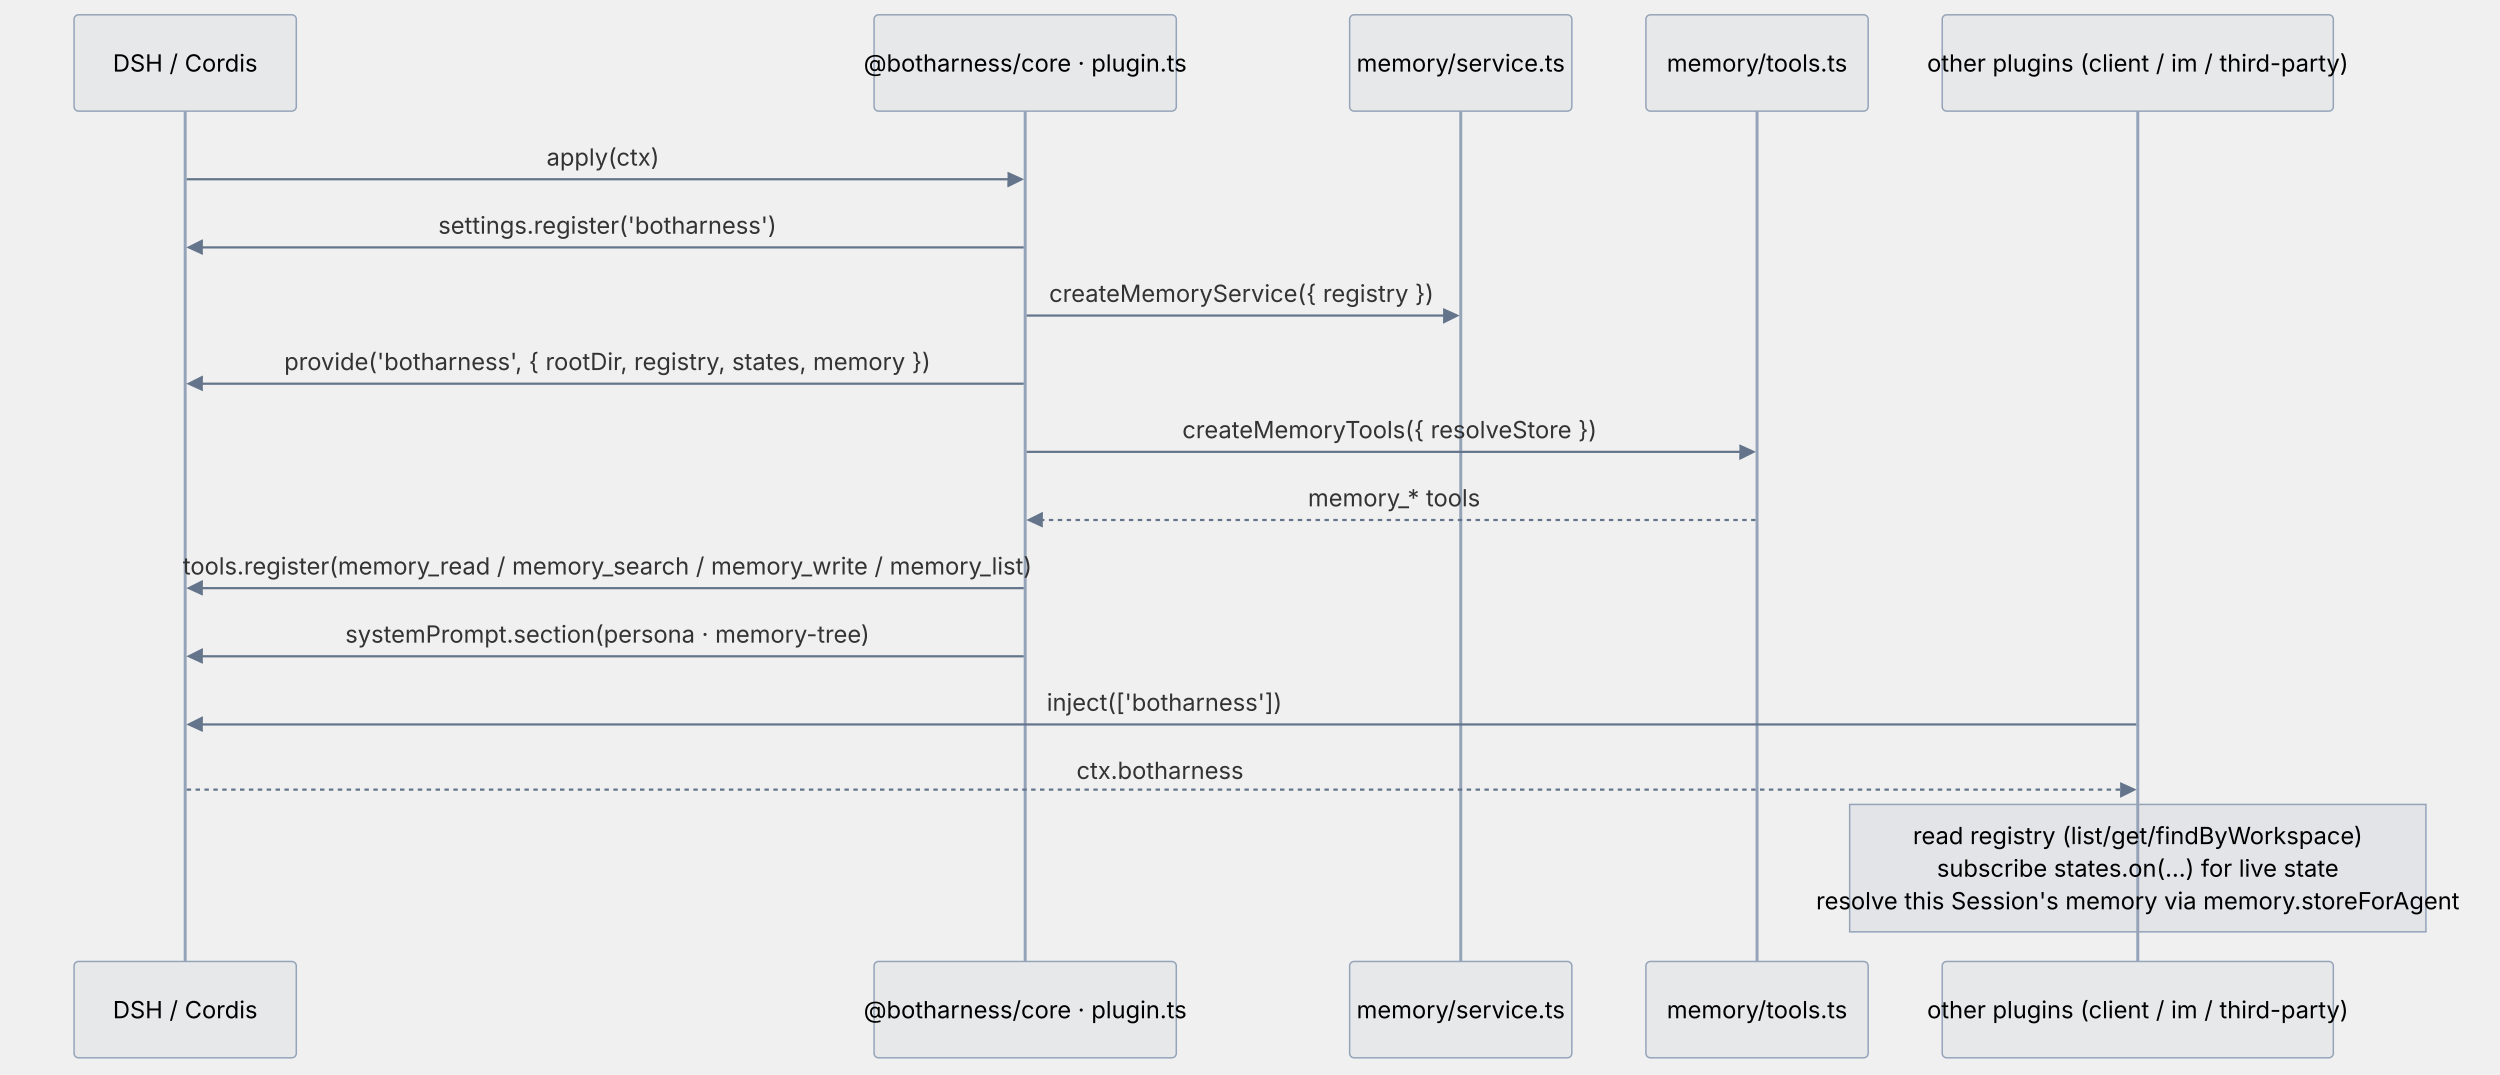
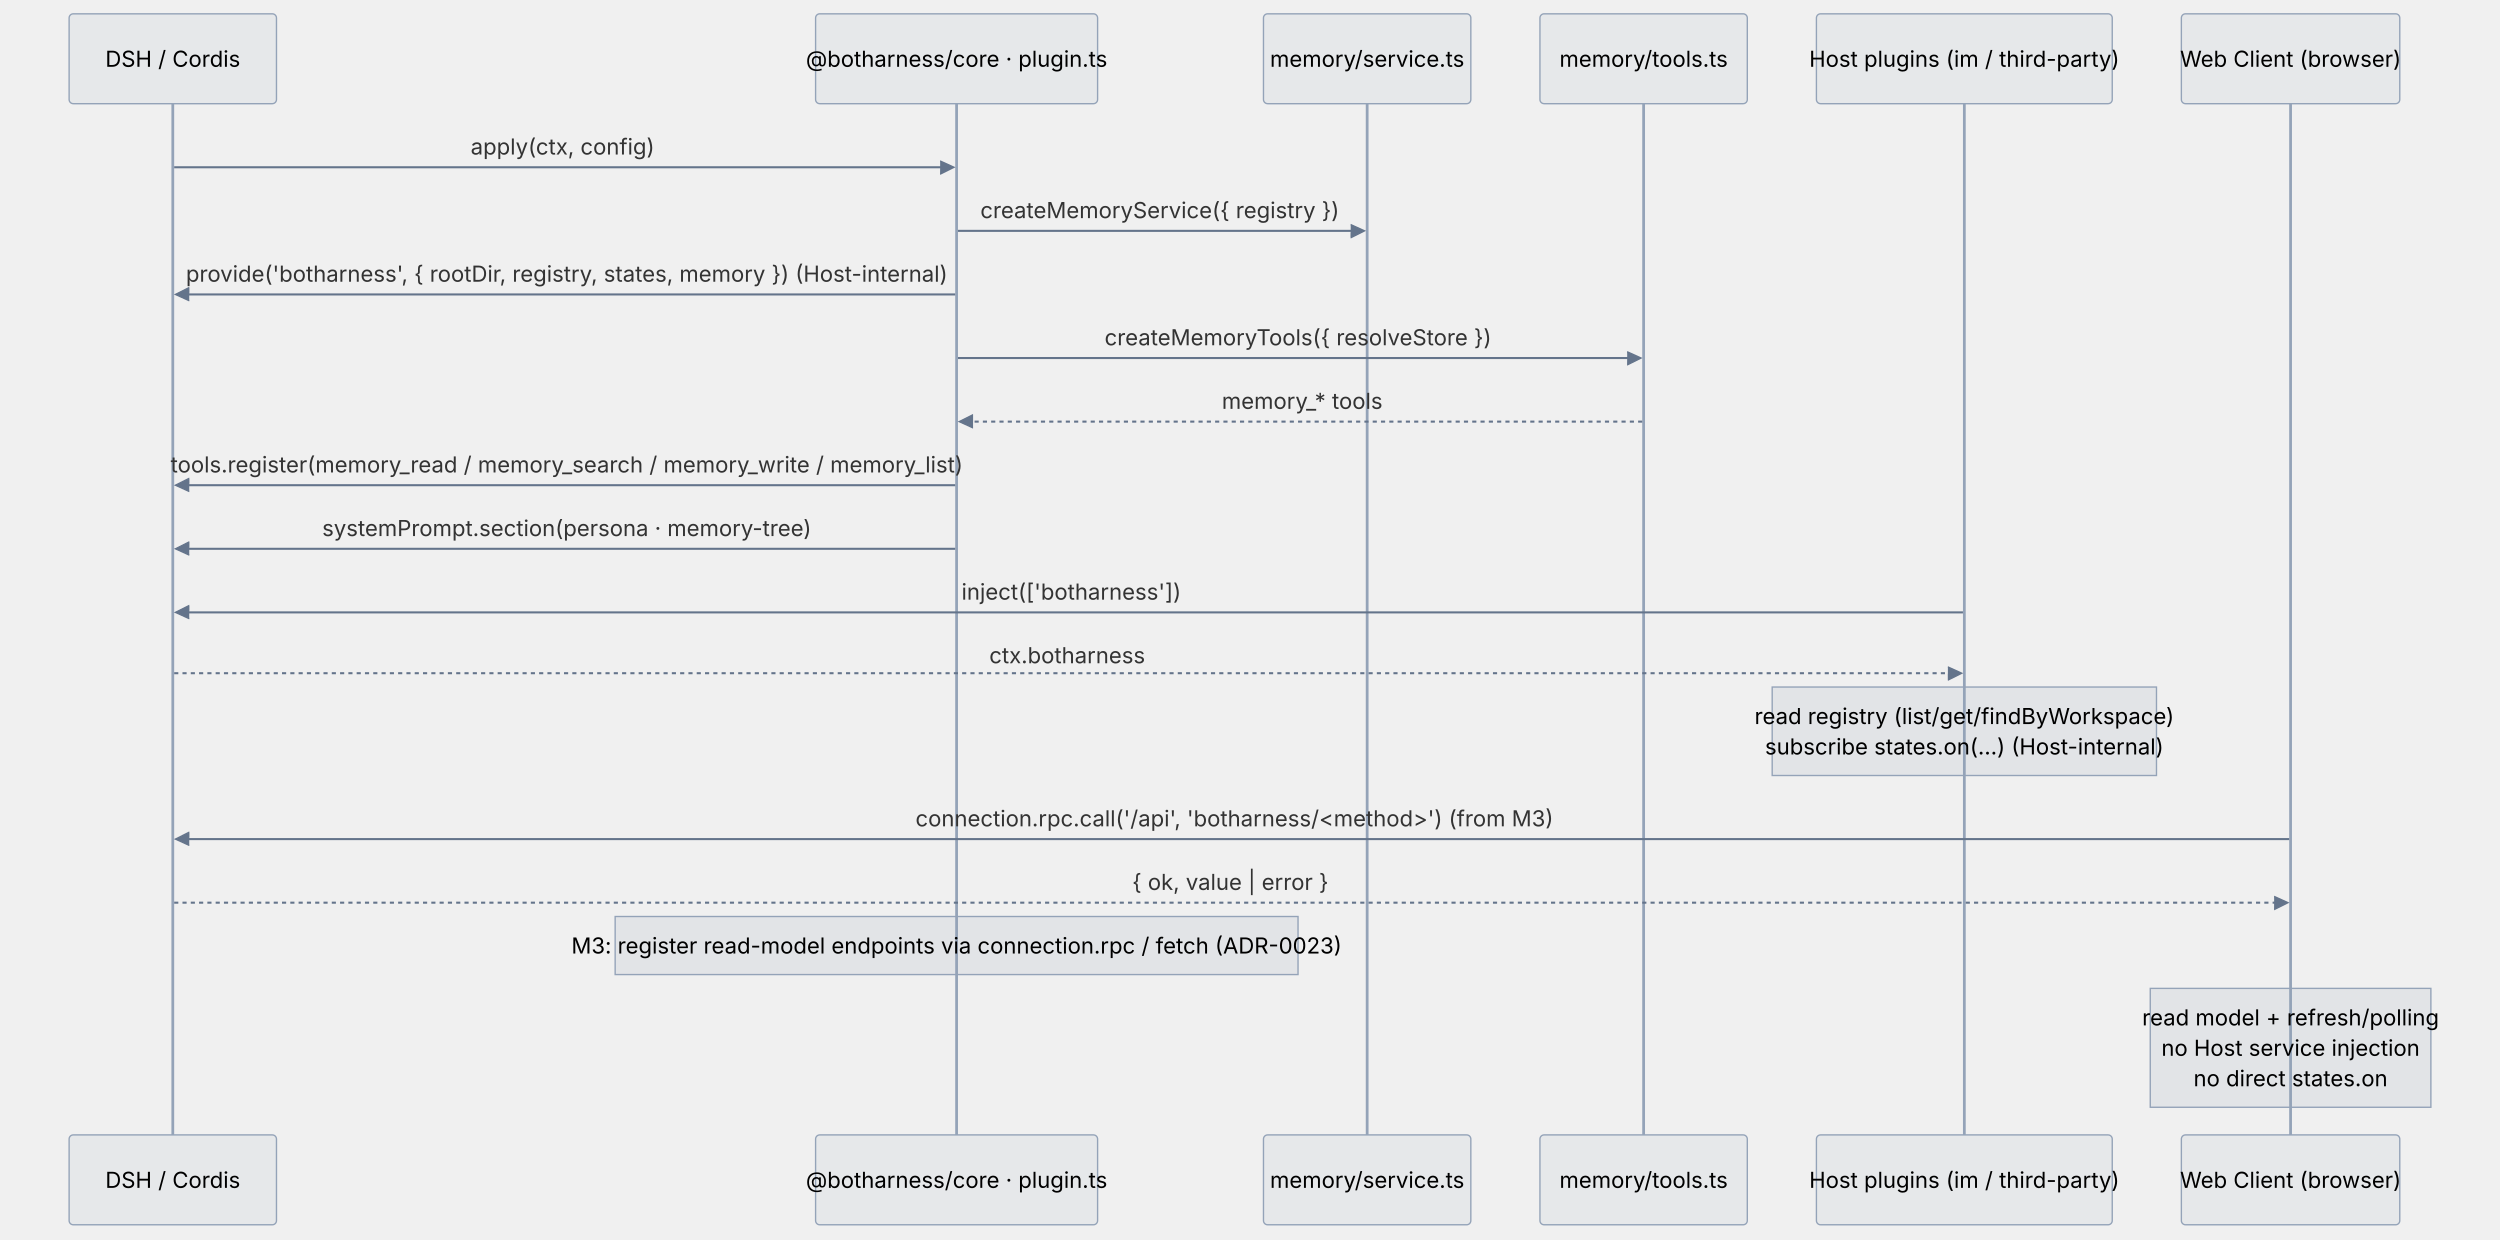
- <svg xmlns="http://www.w3.org/2000/svg" id="my-svg" width="1687.5" height="725" style="max-width: 1687.5px; background-color: transparent;" viewBox="-50 -10 1687.5 725" role="graphics-document document" aria-roledescription="sequence">
+ <svg xmlns="http://www.w3.org/2000/svg" id="my-svg" width="1808.5" height="897" style="max-width: 1808.5px; background-color: transparent;" viewBox="-50 -10 1808.5 897" role="graphics-document document" aria-roledescription="sequence">
  <g>
-     <rect x="1261" y="639" fill="#eaeaea" stroke="#666" width="264" height="65" name="O" rx="3" ry="3" class="actor actor-bottom" />
-     <text x="1393" y="671.5" dominant-baseline="central" alignment-baseline="central" class="actor actor-box" style="text-anchor: middle; font-size: 16px; font-weight: 400;">
-       <tspan x="1393" dy="0">other plugins (client / im / third-party)</tspan>
+     <rect x="1528" y="811" fill="#eaeaea" stroke="#666" width="158" height="65" name="C" rx="3" ry="3" class="actor actor-bottom" />
+     <text x="1607" y="843.5" dominant-baseline="central" alignment-baseline="central" class="actor actor-box" style="text-anchor: middle; font-size: 16px; font-weight: 400;">
+       <tspan x="1607" dy="0">Web Client (browser)</tspan>
    </text>
  </g>
  <g>
-     <rect x="1061" y="639" fill="#eaeaea" stroke="#666" width="150" height="65" name="T" rx="3" ry="3" class="actor actor-bottom" />
-     <text x="1136" y="671.5" dominant-baseline="central" alignment-baseline="central" class="actor actor-box" style="text-anchor: middle; font-size: 16px; font-weight: 400;">
-       <tspan x="1136" dy="0">memory/tools.ts</tspan>
+     <rect x="1264" y="811" fill="#eaeaea" stroke="#666" width="214" height="65" name="O" rx="3" ry="3" class="actor actor-bottom" />
+     <text x="1371" y="843.5" dominant-baseline="central" alignment-baseline="central" class="actor actor-box" style="text-anchor: middle; font-size: 16px; font-weight: 400;">
+       <tspan x="1371" dy="0">Host plugins (im / third-party)</tspan>
    </text>
  </g>
  <g>
-     <rect x="861" y="639" fill="#eaeaea" stroke="#666" width="150" height="65" name="M" rx="3" ry="3" class="actor actor-bottom" />
-     <text x="936" y="671.5" dominant-baseline="central" alignment-baseline="central" class="actor actor-box" style="text-anchor: middle; font-size: 16px; font-weight: 400;">
-       <tspan x="936" dy="0">memory/service.ts</tspan>
+     <rect x="1064" y="811" fill="#eaeaea" stroke="#666" width="150" height="65" name="T" rx="3" ry="3" class="actor actor-bottom" />
+     <text x="1139" y="843.5" dominant-baseline="central" alignment-baseline="central" class="actor actor-box" style="text-anchor: middle; font-size: 16px; font-weight: 400;">
+       <tspan x="1139" dy="0">memory/tools.ts</tspan>
    </text>
  </g>
  <g>
-     <rect x="540" y="639" fill="#eaeaea" stroke="#666" width="204" height="65" name="P" rx="3" ry="3" class="actor actor-bottom" />
-     <text x="642" y="671.5" dominant-baseline="central" alignment-baseline="central" class="actor actor-box" style="text-anchor: middle; font-size: 16px; font-weight: 400;">
+     <rect x="864" y="811" fill="#eaeaea" stroke="#666" width="150" height="65" name="M" rx="3" ry="3" class="actor actor-bottom" />
+     <text x="939" y="843.5" dominant-baseline="central" alignment-baseline="central" class="actor actor-box" style="text-anchor: middle; font-size: 16px; font-weight: 400;">
+       <tspan x="939" dy="0">memory/service.ts</tspan>
+     </text>
+   </g>
+   <g>
+     <rect x="540" y="811" fill="#eaeaea" stroke="#666" width="204" height="65" name="P" rx="3" ry="3" class="actor actor-bottom" />
+     <text x="642" y="843.5" dominant-baseline="central" alignment-baseline="central" class="actor actor-box" style="text-anchor: middle; font-size: 16px; font-weight: 400;">
      <tspan x="642" dy="0">@botharness/core · plugin.ts</tspan>
    </text>
  </g>
  <g>
-     <rect x="0" y="639" fill="#eaeaea" stroke="#666" width="150" height="65" name="D" rx="3" ry="3" class="actor actor-bottom" />
-     <text x="75" y="671.5" dominant-baseline="central" alignment-baseline="central" class="actor actor-box" style="text-anchor: middle; font-size: 16px; font-weight: 400;">
+     <rect x="0" y="811" fill="#eaeaea" stroke="#666" width="150" height="65" name="D" rx="3" ry="3" class="actor actor-bottom" />
+     <text x="75" y="843.5" dominant-baseline="central" alignment-baseline="central" class="actor actor-box" style="text-anchor: middle; font-size: 16px; font-weight: 400;">
      <tspan x="75" dy="0">DSH / Cordis</tspan>
    </text>
  </g>
  <g>
-     <line id="actor4" x1="1393" y1="65" x2="1393" y2="639" class="actor-line 200" stroke-width="0.5px" stroke="#999" name="O" data-et="life-line" data-id="O" />
-     <g id="root-4" data-et="participant" data-type="participant" data-id="O">
-       <rect x="1261" y="0" fill="#eaeaea" stroke="#666" width="264" height="65" name="O" rx="3" ry="3" class="actor actor-top" />
-       <text x="1393" y="32.5" dominant-baseline="central" alignment-baseline="central" class="actor actor-box" style="text-anchor: middle; font-size: 16px; font-weight: 400;">
-         <tspan x="1393" dy="0">other plugins (client / im / third-party)</tspan>
+     <line id="actor5" x1="1607" y1="65" x2="1607" y2="811" class="actor-line 200" stroke-width="0.5px" stroke="#999" name="C" data-et="life-line" data-id="C" />
+     <g id="root-5" data-et="participant" data-type="participant" data-id="C">
+       <rect x="1528" y="0" fill="#eaeaea" stroke="#666" width="158" height="65" name="C" rx="3" ry="3" class="actor actor-top" />
+       <text x="1607" y="32.5" dominant-baseline="central" alignment-baseline="central" class="actor actor-box" style="text-anchor: middle; font-size: 16px; font-weight: 400;">
+         <tspan x="1607" dy="0">Web Client (browser)</tspan>
      </text>
    </g>
  </g>
  <g>
-     <line id="actor3" x1="1136" y1="65" x2="1136" y2="639" class="actor-line 200" stroke-width="0.5px" stroke="#999" name="T" data-et="life-line" data-id="T" />
-     <g id="root-3" data-et="participant" data-type="participant" data-id="T">
-       <rect x="1061" y="0" fill="#eaeaea" stroke="#666" width="150" height="65" name="T" rx="3" ry="3" class="actor actor-top" />
-       <text x="1136" y="32.5" dominant-baseline="central" alignment-baseline="central" class="actor actor-box" style="text-anchor: middle; font-size: 16px; font-weight: 400;">
-         <tspan x="1136" dy="0">memory/tools.ts</tspan>
+     <line id="actor4" x1="1371" y1="65" x2="1371" y2="811" class="actor-line 200" stroke-width="0.5px" stroke="#999" name="O" data-et="life-line" data-id="O" />
+     <g id="root-4" data-et="participant" data-type="participant" data-id="O">
+       <rect x="1264" y="0" fill="#eaeaea" stroke="#666" width="214" height="65" name="O" rx="3" ry="3" class="actor actor-top" />
+       <text x="1371" y="32.5" dominant-baseline="central" alignment-baseline="central" class="actor actor-box" style="text-anchor: middle; font-size: 16px; font-weight: 400;">
+         <tspan x="1371" dy="0">Host plugins (im / third-party)</tspan>
      </text>
    </g>
  </g>
  <g>
-     <line id="actor2" x1="936" y1="65" x2="936" y2="639" class="actor-line 200" stroke-width="0.5px" stroke="#999" name="M" data-et="life-line" data-id="M" />
-     <g id="root-2" data-et="participant" data-type="participant" data-id="M">
-       <rect x="861" y="0" fill="#eaeaea" stroke="#666" width="150" height="65" name="M" rx="3" ry="3" class="actor actor-top" />
-       <text x="936" y="32.5" dominant-baseline="central" alignment-baseline="central" class="actor actor-box" style="text-anchor: middle; font-size: 16px; font-weight: 400;">
-         <tspan x="936" dy="0">memory/service.ts</tspan>
+     <line id="actor3" x1="1139" y1="65" x2="1139" y2="811" class="actor-line 200" stroke-width="0.5px" stroke="#999" name="T" data-et="life-line" data-id="T" />
+     <g id="root-3" data-et="participant" data-type="participant" data-id="T">
+       <rect x="1064" y="0" fill="#eaeaea" stroke="#666" width="150" height="65" name="T" rx="3" ry="3" class="actor actor-top" />
+       <text x="1139" y="32.5" dominant-baseline="central" alignment-baseline="central" class="actor actor-box" style="text-anchor: middle; font-size: 16px; font-weight: 400;">
+         <tspan x="1139" dy="0">memory/tools.ts</tspan>
      </text>
    </g>
  </g>
  <g>
-     <line id="actor1" x1="642" y1="65" x2="642" y2="639" class="actor-line 200" stroke-width="0.5px" stroke="#999" name="P" data-et="life-line" data-id="P" />
+     <line id="actor2" x1="939" y1="65" x2="939" y2="811" class="actor-line 200" stroke-width="0.5px" stroke="#999" name="M" data-et="life-line" data-id="M" />
+     <g id="root-2" data-et="participant" data-type="participant" data-id="M">
+       <rect x="864" y="0" fill="#eaeaea" stroke="#666" width="150" height="65" name="M" rx="3" ry="3" class="actor actor-top" />
+       <text x="939" y="32.5" dominant-baseline="central" alignment-baseline="central" class="actor actor-box" style="text-anchor: middle; font-size: 16px; font-weight: 400;">
+         <tspan x="939" dy="0">memory/service.ts</tspan>
+       </text>
+     </g>
+   </g>
+   <g>
+     <line id="actor1" x1="642" y1="65" x2="642" y2="811" class="actor-line 200" stroke-width="0.5px" stroke="#999" name="P" data-et="life-line" data-id="P" />
    <g id="root-1" data-et="participant" data-type="participant" data-id="P">
      <rect x="540" y="0" fill="#eaeaea" stroke="#666" width="204" height="65" name="P" rx="3" ry="3" class="actor actor-top" />
      <text x="642" y="32.5" dominant-baseline="central" alignment-baseline="central" class="actor actor-box" style="text-anchor: middle; font-size: 16px; font-weight: 400;">
        <tspan x="642" dy="0">@botharness/core · plugin.ts</tspan>
      </text>
    </g>
  </g>
  <g>
-     <line id="actor0" x1="75" y1="65" x2="75" y2="639" class="actor-line 200" stroke-width="0.5px" stroke="#999" name="D" data-et="life-line" data-id="D" />
+     <line id="actor0" x1="75" y1="65" x2="75" y2="811" class="actor-line 200" stroke-width="0.5px" stroke="#999" name="D" data-et="life-line" data-id="D" />
    <g id="root-0" data-et="participant" data-type="participant" data-id="D">
      <rect x="0" y="0" fill="#eaeaea" stroke="#666" width="150" height="65" name="D" rx="3" ry="3" class="actor actor-top" />
      <text x="75" y="32.5" dominant-baseline="central" alignment-baseline="central" class="actor actor-box" style="text-anchor: middle; font-size: 16px; font-weight: 400;">
        <tspan x="75" dy="0">DSH / Cordis</tspan>
      </text>
    </g>
  </g>
  <style>#my-svg{font-family:system-ui,-apple-system,Segoe UI,PingFang SC,Microsoft YaHei,sans-serif;font-size:16px;fill:#333;}@keyframes edge-animation-frame{from{stroke-dashoffset:0;}}@keyframes dash{to{stroke-dashoffset:0;}}#my-svg .edge-animation-slow{stroke-dasharray:9,5!important;stroke-dashoffset:900;animation:dash 50s linear infinite;stroke-linecap:round;}#my-svg .edge-animation-fast{stroke-dasharray:9,5!important;stroke-dashoffset:900;animation:dash 20s linear infinite;stroke-linecap:round;}#my-svg .error-icon{fill:#552222;}#my-svg .error-text{fill:#552222;stroke:#552222;}#my-svg .edge-thickness-normal{stroke-width:1px;}#my-svg .edge-thickness-thick{stroke-width:3.5px;}#my-svg .edge-pattern-solid{stroke-dasharray:0;}#my-svg .edge-thickness-invisible{stroke-width:0;fill:none;}#my-svg .edge-pattern-dashed{stroke-dasharray:3;}#my-svg .edge-pattern-dotted{stroke-dasharray:2;}#my-svg .marker{fill:#94a3b8;stroke:#94a3b8;}#my-svg .marker.cross{stroke:#94a3b8;}#my-svg svg{font-family:system-ui,-apple-system,Segoe UI,PingFang SC,Microsoft YaHei,sans-serif;font-size:16px;}#my-svg p{margin:0;}#my-svg .actor{stroke:#94a3b8;fill:rgba(148, 163, 184, 0.1);stroke-width:1;}#my-svg rect.actor.outer-path[data-look="neo"]{filter:drop-shadow(1px 2px 2px rgba(185, 185, 185, 1));}#my-svg rect.note[data-look="neo"]{stroke:#94a3b8;fill:rgba(148, 163, 184, 0.15);filter:drop-shadow(1px 2px 2px rgba(185, 185, 185, 1));}#my-svg text.actor&gt;tspan{fill:black;stroke:none;}#my-svg .actor-line{stroke:#94a3b8;}#my-svg .innerArc{stroke-width:1.5;stroke-dasharray:none;}#my-svg .messageLine0{stroke-width:1.5;stroke-dasharray:none;stroke:#64748b;}#my-svg .messageLine1{stroke-width:1.5;stroke-dasharray:2,2;stroke:#64748b;}#my-svg [id$="-arrowhead"] path{fill:#64748b;stroke:#64748b;}#my-svg .sequenceNumber{fill:white;}#my-svg [id$="-sequencenumber"]{fill:#64748b;}#my-svg [id$="-crosshead"] path{fill:#64748b;stroke:#64748b;}#my-svg .messageText{fill:#333;stroke:none;}#my-svg .labelBox{stroke:#9370DB;fill:rgba(148, 163, 184, 0.1);filter:none;}#my-svg .labelText,#my-svg .labelText&gt;tspan{fill:black;stroke:none;}#my-svg .loopText,#my-svg .loopText&gt;tspan{fill:black;stroke:none;}#my-svg .sectionTitle,#my-svg .sectionTitle&gt;tspan{fill:black;stroke:none;}#my-svg .loopLine{stroke-width:2px;stroke-dasharray:2,2;stroke:#9370DB;fill:#9370DB;}#my-svg .note{stroke:#94a3b8;fill:rgba(148, 163, 184, 0.15);}#my-svg .noteText,#my-svg .noteText&gt;tspan{fill:black;stroke:none;font-weight:normal;}#my-svg .activation0{fill:#f4f4f4;stroke:#666;}#my-svg .activation1{fill:#f4f4f4;stroke:#666;}#my-svg .activation2{fill:#f4f4f4;stroke:#666;}#my-svg .actorPopupMenu{position:absolute;}#my-svg .actorPopupMenuPanel{position:absolute;fill:rgba(148, 163, 184, 0.1);box-shadow:0px 8px 16px 0px rgba(0,0,0,0.2);filter:drop-shadow(3px 5px 2px rgb(0 0 0 / 0.4));}#my-svg .actor-man circle,#my-svg line{fill:rgba(148, 163, 184, 0.1);stroke-width:2px;}#my-svg g rect.rect{filter:drop-shadow(1px 2px 2px rgba(185, 185, 185, 1));stroke:#94a3b8;}#my-svg .node .neo-node{stroke:#94a3b8;}#my-svg [data-look="neo"].node rect,#my-svg [data-look="neo"].cluster rect,#my-svg [data-look="neo"].node polygon{stroke:#94a3b8;filter:drop-shadow(1px 2px 2px rgba(185, 185, 185, 1));}#my-svg [data-look="neo"].swimlane.cluster rect{filter:none;}#my-svg [data-look="neo"].node path{stroke:#94a3b8;stroke-width:1px;}#my-svg [data-look="neo"].node .outer-path{filter:drop-shadow(1px 2px 2px rgba(185, 185, 185, 1));}#my-svg [data-look="neo"].node .neo-line path{stroke:#94a3b8;filter:none;}#my-svg [data-look="neo"].node circle{stroke:#94a3b8;filter:drop-shadow(1px 2px 2px rgba(185, 185, 185, 1));}#my-svg [data-look="neo"].node circle .state-start{fill:#000000;}#my-svg [data-look="neo"].icon-shape .icon{fill:#94a3b8;filter:drop-shadow(1px 2px 2px rgba(185, 185, 185, 1));}#my-svg [data-look="neo"].icon-shape .icon-neo path{stroke:#94a3b8;filter:drop-shadow(1px 2px 2px rgba(185, 185, 185, 1));}#my-svg :root{--mermaid-font-family:"trebuchet ms",verdana,arial,sans-serif;}</style>
  <g />
  <defs>
    <symbol id="my-svg-computer" width="24" height="24">
      <path transform="scale(.5)" d="M2 2v13h20v-13h-20zm18 11h-16v-9h16v9zm-10.228 6l.466-1h3.524l.467 1h-4.457zm14.228 3h-24l2-6h2.104l-1.33 4h18.45l-1.297-4h2.073l2 6zm-5-10h-14v-7h14v7z" />
    </symbol>
  </defs>
  <defs>
    <symbol id="my-svg-database" fill-rule="evenodd" clip-rule="evenodd">
      <path transform="scale(.5)" d="M12.258.001l.256.004.255.005.253.008.251.01.249.012.247.015.246.016.242.019.241.02.239.023.236.024.233.027.231.028.229.031.225.032.223.034.22.036.217.038.214.04.211.041.208.043.205.045.201.046.198.048.194.05.191.051.187.053.183.054.18.056.175.057.172.059.168.06.163.061.16.063.155.064.15.066.074.033.073.033.071.034.07.034.069.035.068.035.067.035.066.035.064.036.064.036.062.036.06.036.06.037.058.037.058.037.055.038.055.038.053.038.052.038.051.039.05.039.048.039.047.039.045.04.044.04.043.04.041.04.04.041.039.041.037.041.036.041.034.041.033.042.032.042.03.042.029.042.027.042.026.043.024.043.023.043.021.043.02.043.018.044.017.043.015.044.013.044.012.044.011.045.009.044.007.045.006.045.004.045.002.045.001.045v17l-.001.045-.002.045-.004.045-.006.045-.007.045-.009.044-.011.045-.012.044-.013.044-.015.044-.017.043-.018.044-.02.043-.021.043-.023.043-.024.043-.026.043-.027.042-.029.042-.03.042-.032.042-.033.042-.034.041-.036.041-.037.041-.039.041-.04.041-.041.04-.043.04-.044.04-.045.04-.047.039-.048.039-.05.039-.051.039-.052.038-.053.038-.055.038-.055.038-.058.037-.058.037-.06.037-.06.036-.062.036-.064.036-.064.036-.066.035-.067.035-.068.035-.069.035-.07.034-.071.034-.073.033-.074.033-.15.066-.155.064-.16.063-.163.061-.168.06-.172.059-.175.057-.18.056-.183.054-.187.053-.191.051-.194.05-.198.048-.201.046-.205.045-.208.043-.211.041-.214.04-.217.038-.22.036-.223.034-.225.032-.229.031-.231.028-.233.027-.236.024-.239.023-.241.02-.242.019-.246.016-.247.015-.249.012-.251.01-.253.008-.255.005-.256.004-.258.001-.258-.001-.256-.004-.255-.005-.253-.008-.251-.01-.249-.012-.247-.015-.245-.016-.243-.019-.241-.02-.238-.023-.236-.024-.234-.027-.231-.028-.228-.031-.226-.032-.223-.034-.22-.036-.217-.038-.214-.04-.211-.041-.208-.043-.204-.045-.201-.046-.198-.048-.195-.05-.19-.051-.187-.053-.184-.054-.179-.056-.176-.057-.172-.059-.167-.06-.164-.061-.159-.063-.155-.064-.151-.066-.074-.033-.072-.033-.072-.034-.07-.034-.069-.035-.068-.035-.067-.035-.066-.035-.064-.036-.063-.036-.062-.036-.061-.036-.06-.037-.058-.037-.057-.037-.056-.038-.055-.038-.053-.038-.052-.038-.051-.039-.049-.039-.049-.039-.046-.039-.046-.04-.044-.04-.043-.04-.041-.04-.04-.041-.039-.041-.037-.041-.036-.041-.034-.041-.033-.042-.032-.042-.03-.042-.029-.042-.027-.042-.026-.043-.024-.043-.023-.043-.021-.043-.02-.043-.018-.044-.017-.043-.015-.044-.013-.044-.012-.044-.011-.045-.009-.044-.007-.045-.006-.045-.004-.045-.002-.045-.001-.045v-17l.001-.045.002-.045.004-.045.006-.045.007-.045.009-.044.011-.045.012-.044.013-.044.015-.044.017-.043.018-.044.02-.043.021-.043.023-.043.024-.043.026-.043.027-.042.029-.042.03-.042.032-.042.033-.042.034-.041.036-.041.037-.041.039-.041.04-.041.041-.04.043-.04.044-.04.046-.04.046-.039.049-.039.049-.039.051-.039.052-.038.053-.038.055-.038.056-.038.057-.037.058-.037.06-.037.061-.036.062-.036.063-.036.064-.036.066-.035.067-.035.068-.035.069-.035.07-.034.072-.034.072-.033.074-.033.151-.066.155-.064.159-.063.164-.061.167-.06.172-.059.176-.057.179-.056.184-.054.187-.053.19-.051.195-.05.198-.048.201-.046.204-.045.208-.043.211-.041.214-.04.217-.038.22-.036.223-.034.226-.032.228-.031.231-.028.234-.027.236-.024.238-.023.241-.02.243-.019.245-.016.247-.015.249-.012.251-.01.253-.008.255-.005.256-.004.258-.001.258.001zm-9.258 20.499v.01l.001.021.003.021.004.022.005.021.006.022.007.022.009.023.01.022.011.023.012.023.013.023.015.023.016.024.017.023.018.024.019.024.021.024.022.025.023.024.024.025.052.049.056.05.061.051.066.051.07.051.075.051.079.052.084.052.088.052.092.052.097.052.102.051.105.052.11.052.114.051.119.051.123.051.127.05.131.05.135.05.139.048.144.049.147.047.152.047.155.047.16.045.163.045.167.043.171.043.176.041.178.041.183.039.187.039.19.037.194.035.197.035.202.033.204.031.209.03.212.029.216.027.219.025.222.024.226.021.23.02.233.018.236.016.24.015.243.012.246.01.249.008.253.005.256.004.259.001.26-.001.257-.004.254-.005.25-.008.247-.011.244-.012.241-.014.237-.016.233-.018.231-.021.226-.021.224-.024.22-.026.216-.027.212-.028.21-.031.205-.031.202-.034.198-.034.194-.036.191-.037.187-.039.183-.04.179-.04.175-.042.172-.043.168-.044.163-.045.16-.046.155-.046.152-.047.148-.048.143-.049.139-.049.136-.05.131-.05.126-.05.123-.051.118-.052.114-.051.11-.052.106-.052.101-.052.096-.052.092-.052.088-.053.083-.051.079-.052.074-.052.07-.051.065-.051.06-.051.056-.05.051-.05.023-.024.023-.025.021-.024.02-.024.019-.024.018-.024.017-.024.015-.023.014-.024.013-.023.012-.023.01-.023.01-.022.008-.022.006-.022.006-.022.004-.022.004-.021.001-.021.001-.021v-4.127l-.077.055-.08.053-.083.054-.085.053-.087.052-.09.052-.093.051-.095.05-.097.05-.1.049-.102.049-.105.048-.106.047-.109.047-.111.046-.114.045-.115.045-.118.044-.12.043-.122.042-.124.042-.126.041-.128.04-.13.04-.132.038-.134.038-.135.037-.138.037-.139.035-.142.035-.143.034-.144.033-.147.032-.148.031-.15.03-.151.03-.153.029-.154.027-.156.027-.158.026-.159.025-.161.024-.162.023-.163.022-.165.021-.166.02-.167.019-.169.018-.169.017-.171.016-.173.015-.173.014-.175.013-.175.012-.177.011-.178.01-.179.008-.179.008-.181.006-.182.005-.182.004-.184.003-.184.002h-.37l-.184-.002-.184-.003-.182-.004-.182-.005-.181-.006-.179-.008-.179-.008-.178-.01-.176-.011-.176-.012-.175-.013-.173-.014-.172-.015-.171-.016-.17-.017-.169-.018-.167-.019-.166-.02-.165-.021-.163-.022-.162-.023-.161-.024-.159-.025-.157-.026-.156-.027-.155-.027-.153-.029-.151-.03-.15-.03-.148-.031-.146-.032-.145-.033-.143-.034-.141-.035-.14-.035-.137-.037-.136-.037-.134-.038-.132-.038-.13-.04-.128-.04-.126-.041-.124-.042-.122-.042-.12-.044-.117-.043-.116-.045-.113-.045-.112-.046-.109-.047-.106-.047-.105-.048-.102-.049-.1-.049-.097-.05-.095-.05-.093-.052-.09-.051-.087-.052-.085-.053-.083-.054-.08-.054-.077-.054v4.127zm0-5.654v.011l.001.021.003.021.004.021.005.022.006.022.007.022.009.022.01.022.011.023.012.023.013.023.015.024.016.023.017.024.018.024.019.024.021.024.022.024.023.025.024.024.052.05.056.05.061.05.066.051.07.051.075.052.079.051.084.052.088.052.092.052.097.052.102.052.105.052.11.051.114.051.119.052.123.05.127.051.131.05.135.049.139.049.144.048.147.048.152.047.155.046.16.045.163.045.167.044.171.042.176.042.178.04.183.04.187.038.19.037.194.036.197.034.202.033.204.032.209.03.212.028.216.027.219.025.222.024.226.022.23.02.233.018.236.016.24.014.243.012.246.01.249.008.253.006.256.003.259.001.26-.001.257-.003.254-.006.25-.008.247-.01.244-.012.241-.015.237-.016.233-.018.231-.02.226-.022.224-.024.22-.025.216-.027.212-.029.21-.03.205-.032.202-.033.198-.035.194-.036.191-.037.187-.039.183-.039.179-.041.175-.042.172-.043.168-.044.163-.045.16-.045.155-.047.152-.047.148-.048.143-.048.139-.05.136-.049.131-.05.126-.051.123-.051.118-.051.114-.052.11-.052.106-.052.101-.052.096-.052.092-.052.088-.052.083-.052.079-.052.074-.051.07-.052.065-.051.06-.05.056-.051.051-.049.023-.025.023-.024.021-.025.02-.024.019-.024.018-.024.017-.024.015-.023.014-.023.013-.024.012-.022.01-.023.01-.023.008-.022.006-.022.006-.022.004-.021.004-.022.001-.021.001-.021v-4.139l-.077.054-.08.054-.083.054-.085.052-.087.053-.09.051-.093.051-.095.051-.097.05-.1.049-.102.049-.105.048-.106.047-.109.047-.111.046-.114.045-.115.044-.118.044-.12.044-.122.042-.124.042-.126.041-.128.04-.13.039-.132.039-.134.038-.135.037-.138.036-.139.036-.142.035-.143.033-.144.033-.147.033-.148.031-.15.03-.151.03-.153.028-.154.028-.156.027-.158.026-.159.025-.161.024-.162.023-.163.022-.165.021-.166.02-.167.019-.169.018-.169.017-.171.016-.173.015-.173.014-.175.013-.175.012-.177.011-.178.009-.179.009-.179.007-.181.007-.182.005-.182.004-.184.003-.184.002h-.37l-.184-.002-.184-.003-.182-.004-.182-.005-.181-.007-.179-.007-.179-.009-.178-.009-.176-.011-.176-.012-.175-.013-.173-.014-.172-.015-.171-.016-.17-.017-.169-.018-.167-.019-.166-.02-.165-.021-.163-.022-.162-.023-.161-.024-.159-.025-.157-.026-.156-.027-.155-.028-.153-.028-.151-.03-.15-.03-.148-.031-.146-.033-.145-.033-.143-.033-.141-.035-.14-.036-.137-.036-.136-.037-.134-.038-.132-.039-.13-.039-.128-.04-.126-.041-.124-.042-.122-.043-.12-.043-.117-.044-.116-.044-.113-.046-.112-.046-.109-.046-.106-.047-.105-.048-.102-.049-.1-.049-.097-.05-.095-.051-.093-.051-.09-.051-.087-.053-.085-.052-.083-.054-.08-.054-.077-.054v4.139zm0-5.666v.011l.001.02.003.022.004.021.005.022.006.021.007.022.009.023.01.022.011.023.012.023.013.023.015.023.016.024.017.024.018.023.019.024.021.025.022.024.023.024.024.025.052.05.056.05.061.05.066.051.07.051.075.052.079.051.084.052.088.052.092.052.097.052.102.052.105.051.11.052.114.051.119.051.123.051.127.05.131.05.135.05.139.049.144.048.147.048.152.047.155.046.16.045.163.045.167.043.171.043.176.042.178.04.183.04.187.038.19.037.194.036.197.034.202.033.204.032.209.03.212.028.216.027.219.025.222.024.226.021.23.02.233.018.236.017.24.014.243.012.246.01.249.008.253.006.256.003.259.001.26-.001.257-.003.254-.006.25-.008.247-.01.244-.013.241-.014.237-.016.233-.018.231-.02.226-.022.224-.024.22-.025.216-.027.212-.029.21-.03.205-.032.202-.033.198-.035.194-.036.191-.037.187-.039.183-.039.179-.041.175-.042.172-.043.168-.044.163-.045.16-.045.155-.047.152-.047.148-.048.143-.049.139-.049.136-.049.131-.051.126-.05.123-.051.118-.052.114-.051.11-.052.106-.052.101-.052.096-.052.092-.052.088-.052.083-.052.079-.052.074-.052.07-.051.065-.051.06-.051.056-.05.051-.049.023-.025.023-.025.021-.024.02-.024.019-.024.018-.024.017-.024.015-.023.014-.024.013-.023.012-.023.01-.022.01-.023.008-.022.006-.022.006-.022.004-.022.004-.021.001-.021.001-.021v-4.153l-.077.054-.08.054-.083.053-.085.053-.087.053-.09.051-.093.051-.095.051-.097.05-.1.049-.102.048-.105.048-.106.048-.109.046-.111.046-.114.046-.115.044-.118.044-.12.043-.122.043-.124.042-.126.041-.128.04-.13.039-.132.039-.134.038-.135.037-.138.036-.139.036-.142.034-.143.034-.144.033-.147.032-.148.032-.15.03-.151.03-.153.028-.154.028-.156.027-.158.026-.159.024-.161.024-.162.023-.163.023-.165.021-.166.02-.167.019-.169.018-.169.017-.171.016-.173.015-.173.014-.175.013-.175.012-.177.01-.178.01-.179.009-.179.007-.181.006-.182.006-.182.004-.184.003-.184.001-.185.001-.185-.001-.184-.001-.184-.003-.182-.004-.182-.006-.181-.006-.179-.007-.179-.009-.178-.01-.176-.01-.176-.012-.175-.013-.173-.014-.172-.015-.171-.016-.17-.017-.169-.018-.167-.019-.166-.02-.165-.021-.163-.023-.162-.023-.161-.024-.159-.024-.157-.026-.156-.027-.155-.028-.153-.028-.151-.03-.15-.03-.148-.032-.146-.032-.145-.033-.143-.034-.141-.034-.14-.036-.137-.036-.136-.037-.134-.038-.132-.039-.13-.039-.128-.041-.126-.041-.124-.041-.122-.043-.12-.043-.117-.044-.116-.044-.113-.046-.112-.046-.109-.046-.106-.048-.105-.048-.102-.048-.1-.05-.097-.049-.095-.051-.093-.051-.09-.052-.087-.052-.085-.053-.083-.053-.08-.054-.077-.054v4.153zm8.74-8.179l-.257.004-.254.005-.25.008-.247.011-.244.012-.241.014-.237.016-.233.018-.231.021-.226.022-.224.023-.22.026-.216.027-.212.028-.21.031-.205.032-.202.033-.198.034-.194.036-.191.038-.187.038-.183.04-.179.041-.175.042-.172.043-.168.043-.163.045-.16.046-.155.046-.152.048-.148.048-.143.048-.139.049-.136.05-.131.05-.126.051-.123.051-.118.051-.114.052-.11.052-.106.052-.101.052-.096.052-.092.052-.088.052-.083.052-.079.052-.074.051-.07.052-.065.051-.06.05-.056.05-.051.05-.023.025-.023.024-.021.024-.02.025-.019.024-.018.024-.017.023-.015.024-.014.023-.013.023-.012.023-.01.023-.01.022-.008.022-.006.023-.006.021-.004.022-.004.021-.001.021-.001.021.001.021.001.021.004.021.004.022.006.021.006.023.008.022.01.022.01.023.012.023.013.023.014.023.015.024.017.023.018.024.019.024.02.025.021.024.023.024.023.025.051.05.056.05.06.05.065.051.07.052.074.051.079.052.083.052.088.052.092.052.096.052.101.052.106.052.11.052.114.052.118.051.123.051.126.051.131.05.136.05.139.049.143.048.148.048.152.048.155.046.16.046.163.045.168.043.172.043.175.042.179.041.183.04.187.038.191.038.194.036.198.034.202.033.205.032.21.031.212.028.216.027.22.026.224.023.226.022.231.021.233.018.237.016.241.014.244.012.247.011.25.008.254.005.257.004.26.001.26-.001.257-.004.254-.005.25-.008.247-.011.244-.012.241-.014.237-.016.233-.018.231-.021.226-.022.224-.023.22-.026.216-.027.212-.028.21-.031.205-.032.202-.033.198-.034.194-.036.191-.038.187-.038.183-.04.179-.041.175-.042.172-.043.168-.043.163-.045.16-.046.155-.046.152-.048.148-.048.143-.048.139-.049.136-.05.131-.05.126-.051.123-.051.118-.051.114-.052.11-.052.106-.052.101-.052.096-.052.092-.052.088-.052.083-.052.079-.052.074-.051.07-.052.065-.051.06-.05.056-.05.051-.05.023-.025.023-.024.021-.024.02-.025.019-.024.018-.024.017-.023.015-.024.014-.023.013-.023.012-.023.01-.023.01-.022.008-.022.006-.023.006-.021.004-.022.004-.021.001-.021.001-.021-.001-.021-.001-.021-.004-.021-.004-.022-.006-.021-.006-.023-.008-.022-.01-.022-.01-.023-.012-.023-.013-.023-.014-.023-.015-.024-.017-.023-.018-.024-.019-.024-.02-.025-.021-.024-.023-.024-.023-.025-.051-.05-.056-.05-.06-.05-.065-.051-.07-.052-.074-.051-.079-.052-.083-.052-.088-.052-.092-.052-.096-.052-.101-.052-.106-.052-.11-.052-.114-.052-.118-.051-.123-.051-.126-.051-.131-.05-.136-.05-.139-.049-.143-.048-.148-.048-.152-.048-.155-.046-.16-.046-.163-.045-.168-.043-.172-.043-.175-.042-.179-.041-.183-.04-.187-.038-.191-.038-.194-.036-.198-.034-.202-.033-.205-.032-.21-.031-.212-.028-.216-.027-.22-.026-.224-.023-.226-.022-.231-.021-.233-.018-.237-.016-.241-.014-.244-.012-.247-.011-.25-.008-.254-.005-.257-.004-.26-.001-.26.001z" />
    </symbol>
  </defs>
  <defs>
    <symbol id="my-svg-clock" width="24" height="24">
      <path transform="scale(.5)" d="M12 2c5.514 0 10 4.486 10 10s-4.486 10-10 10-10-4.486-10-10 4.486-10 10-10zm0-2c-6.627 0-12 5.373-12 12s5.373 12 12 12 12-5.373 12-12-5.373-12-12-12zm5.848 12.459c.202.038.202.333.001.372-1.907.361-6.045 1.111-6.547 1.111-.719 0-1.301-.582-1.301-1.301 0-.512.77-5.447 1.125-7.445.034-.192.312-.181.343.014l.985 6.238 5.394 1.011z" />
    </symbol>
  </defs>
  <defs>
    <marker id="my-svg-arrowhead" refX="7.9" refY="5" markerUnits="userSpaceOnUse" markerWidth="12" markerHeight="12" orient="auto-start-reverse">
      <path d="M -1 0 L 10 5 L 0 10 z" />
    </marker>
  </defs>
  <defs>
    <marker id="my-svg-crosshead" markerWidth="15" markerHeight="8" orient="auto" refX="4" refY="4.5">
      <path fill="none" stroke="#000000" stroke-width="1pt" d="M 1,2 L 6,7 M 6,2 L 1,7" style="stroke-dasharray: 0, 0;" />
    </marker>
  </defs>
  <defs>
    <marker id="my-svg-filled-head" refX="15.5" refY="7" markerWidth="20" markerHeight="28" orient="auto">
      <path d="M 18,7 L9,13 L14,7 L9,1 Z" />
    </marker>
  </defs>
  <defs>
    <marker id="my-svg-sequencenumber" refX="15" refY="15" markerWidth="60" markerHeight="40" orient="auto">
      <circle cx="15" cy="15" r="6" />
    </marker>
  </defs>
  <defs>
    <marker id="my-svg-solidTopArrowHead" refX="7.9" refY="7.25" markerUnits="userSpaceOnUse" markerWidth="12" markerHeight="12" orient="auto-start-reverse">
      <path d="M 0 0 L 10 8 L 0 8 z" />
    </marker>
  </defs>
  <defs>
    <marker id="my-svg-solidBottomArrowHead" refX="7.9" refY="0.75" markerUnits="userSpaceOnUse" markerWidth="12" markerHeight="12" orient="auto-start-reverse">
      <path d="M 0 0 L 10 0 L 0 8 z" />
    </marker>
  </defs>
  <defs>
    <marker id="my-svg-stickTopArrowHead" refX="7.5" refY="7" markerUnits="userSpaceOnUse" markerWidth="12" markerHeight="12" orient="auto-start-reverse">
      <path d="M 0 0 L 7 7" stroke="black" stroke-width="1.5" fill="none" />
    </marker>
  </defs>
  <defs>
    <marker id="my-svg-stickBottomArrowHead" refX="7.5" refY="0" markerUnits="userSpaceOnUse" markerWidth="12" markerHeight="12" orient="auto-start-reverse">
      <path d="M 0 7 L 7 0" stroke="black" stroke-width="1.5" fill="none" />
    </marker>
  </defs>
-   <g data-et="note" data-id="i10">
-     <rect x="1198.5" y="533" fill="#EDF2AE" stroke="#666" width="389" height="86" class="note" />
-     <text x="1393" y="538" text-anchor="middle" dominant-baseline="middle" alignment-baseline="middle" class="noteText" dy="1em" style="font-size: 16px; font-weight: 400;">
-       <tspan x="1393">read registry (list/get/findByWorkspace)</tspan>
+   <g data-et="note" data-id="i9">
+     <rect x="1232" y="487" fill="#EDF2AE" stroke="#666" width="278" height="64" class="note" />
+     <text x="1371" y="492" text-anchor="middle" dominant-baseline="middle" alignment-baseline="middle" class="noteText" dy="1em" style="font-size: 16px; font-weight: 400;">
+       <tspan x="1371">read registry (list/get/findByWorkspace)</tspan>
    </text>
-     <text x="1393" y="560" text-anchor="middle" dominant-baseline="middle" alignment-baseline="middle" class="noteText" dy="1em" style="font-size: 16px; font-weight: 400;">
-       <tspan x="1393">subscribe states.on(...) for live state</tspan>
-     </text>
-     <text x="1393" y="582" text-anchor="middle" dominant-baseline="middle" alignment-baseline="middle" class="noteText" dy="1em" style="font-size: 16px; font-weight: 400;">
-       <tspan x="1393">resolve this Session's memory via memory.storeForAgent</tspan>
+     <text x="1371" y="514" text-anchor="middle" dominant-baseline="middle" alignment-baseline="middle" class="noteText" dy="1em" style="font-size: 16px; font-weight: 400;">
+       <tspan x="1371">subscribe states.on(...) (Host-internal)</tspan>
    </text>
  </g>
-   <text x="357" y="80" text-anchor="middle" dominant-baseline="middle" alignment-baseline="middle" class="messageText" dy="1em" style="font-size: 16px; font-weight: 400;">apply(ctx)</text>
+   <g data-et="note" data-id="i12">
+     <rect x="395" y="653" fill="#EDF2AE" stroke="#666" width="494" height="42" class="note" />
+     <text x="642" y="658" text-anchor="middle" dominant-baseline="middle" alignment-baseline="middle" class="noteText" dy="1em" style="font-size: 16px; font-weight: 400;">
+       <tspan x="642">M3: register read-model endpoints via connection.rpc / fetch (ADR-0023)</tspan>
+     </text>
+   </g>
+   <g data-et="note" data-id="i13">
+     <rect x="1505.5" y="705" fill="#EDF2AE" stroke="#666" width="203" height="86" class="note" />
+     <text x="1607" y="710" text-anchor="middle" dominant-baseline="middle" alignment-baseline="middle" class="noteText" dy="1em" style="font-size: 16px; font-weight: 400;">
+       <tspan x="1607">read model + refresh/polling</tspan>
+     </text>
+     <text x="1607" y="732" text-anchor="middle" dominant-baseline="middle" alignment-baseline="middle" class="noteText" dy="1em" style="font-size: 16px; font-weight: 400;">
+       <tspan x="1607">no Host service injection</tspan>
+     </text>
+     <text x="1607" y="754" text-anchor="middle" dominant-baseline="middle" alignment-baseline="middle" class="noteText" dy="1em" style="font-size: 16px; font-weight: 400;">
+       <tspan x="1607">no direct states.on</tspan>
+     </text>
+   </g>
+   <text x="357" y="80" text-anchor="middle" dominant-baseline="middle" alignment-baseline="middle" class="messageText" dy="1em" style="font-size: 16px; font-weight: 400;">apply(ctx, config)</text>
  <line x1="76" y1="111" x2="638" y2="111" class="messageLine0" data-et="message" data-id="i0" data-from="D" data-to="P" stroke-width="2" stroke="none" marker-end="url(#my-svg-arrowhead)" style="fill: none;" />
-   <text x="360" y="126" text-anchor="middle" dominant-baseline="middle" alignment-baseline="middle" class="messageText" dy="1em" style="font-size: 16px; font-weight: 400;">settings.register('botharness')</text>
-   <line x1="641" y1="157" x2="79" y2="157" class="messageLine0" data-et="message" data-id="i1" data-from="P" data-to="D" stroke-width="2" stroke="none" marker-end="url(#my-svg-arrowhead)" style="fill: none;" />
-   <text x="788" y="172" text-anchor="middle" dominant-baseline="middle" alignment-baseline="middle" class="messageText" dy="1em" style="font-size: 16px; font-weight: 400;">createMemoryService({ registry })</text>
-   <line x1="643" y1="203" x2="932" y2="203" class="messageLine0" data-et="message" data-id="i2" data-from="P" data-to="M" stroke-width="2" stroke="none" marker-end="url(#my-svg-arrowhead)" style="fill: none;" />
-   <text x="360" y="218" text-anchor="middle" dominant-baseline="middle" alignment-baseline="middle" class="messageText" dy="1em" style="font-size: 16px; font-weight: 400;">provide('botharness', { rootDir, registry, states, memory })</text>
-   <line x1="641" y1="249" x2="79" y2="249" class="messageLine0" data-et="message" data-id="i3" data-from="P" data-to="D" stroke-width="2" stroke="none" marker-end="url(#my-svg-arrowhead)" style="fill: none;" />
-   <text x="888" y="264" text-anchor="middle" dominant-baseline="middle" alignment-baseline="middle" class="messageText" dy="1em" style="font-size: 16px; font-weight: 400;">createMemoryTools({ resolveStore })</text>
-   <line x1="643" y1="295" x2="1132" y2="295" class="messageLine0" data-et="message" data-id="i4" data-from="P" data-to="T" stroke-width="2" stroke="none" marker-end="url(#my-svg-arrowhead)" style="fill: none;" />
-   <text x="891" y="310" text-anchor="middle" dominant-baseline="middle" alignment-baseline="middle" class="messageText" dy="1em" style="font-size: 16px; font-weight: 400;">memory_* tools</text>
-   <line x1="1135" y1="341" x2="646" y2="341" class="messageLine1" data-et="message" data-id="i5" data-from="T" data-to="P" stroke-width="2" stroke="none" marker-end="url(#my-svg-arrowhead)" style="stroke-dasharray: 3, 3; fill: none;" />
-   <text x="360" y="356" text-anchor="middle" dominant-baseline="middle" alignment-baseline="middle" class="messageText" dy="1em" style="font-size: 16px; font-weight: 400;">tools.register(memory_read / memory_search / memory_write / memory_list)</text>
+   <text x="789" y="126" text-anchor="middle" dominant-baseline="middle" alignment-baseline="middle" class="messageText" dy="1em" style="font-size: 16px; font-weight: 400;">createMemoryService({ registry })</text>
+   <line x1="643" y1="157" x2="935" y2="157" class="messageLine0" data-et="message" data-id="i1" data-from="P" data-to="M" stroke-width="2" stroke="none" marker-end="url(#my-svg-arrowhead)" style="fill: none;" />
+   <text x="360" y="172" text-anchor="middle" dominant-baseline="middle" alignment-baseline="middle" class="messageText" dy="1em" style="font-size: 16px; font-weight: 400;">provide('botharness', { rootDir, registry, states, memory }) (Host-internal)</text>
+   <line x1="641" y1="203" x2="79" y2="203" class="messageLine0" data-et="message" data-id="i2" data-from="P" data-to="D" stroke-width="2" stroke="none" marker-end="url(#my-svg-arrowhead)" style="fill: none;" />
+   <text x="889" y="218" text-anchor="middle" dominant-baseline="middle" alignment-baseline="middle" class="messageText" dy="1em" style="font-size: 16px; font-weight: 400;">createMemoryTools({ resolveStore })</text>
+   <line x1="643" y1="249" x2="1135" y2="249" class="messageLine0" data-et="message" data-id="i3" data-from="P" data-to="T" stroke-width="2" stroke="none" marker-end="url(#my-svg-arrowhead)" style="fill: none;" />
+   <text x="892" y="264" text-anchor="middle" dominant-baseline="middle" alignment-baseline="middle" class="messageText" dy="1em" style="font-size: 16px; font-weight: 400;">memory_* tools</text>
+   <line x1="1138" y1="295" x2="646" y2="295" class="messageLine1" data-et="message" data-id="i4" data-from="T" data-to="P" stroke-width="2" stroke="none" marker-end="url(#my-svg-arrowhead)" style="stroke-dasharray: 3, 3; fill: none;" />
+   <text x="360" y="310" text-anchor="middle" dominant-baseline="middle" alignment-baseline="middle" class="messageText" dy="1em" style="font-size: 16px; font-weight: 400;">tools.register(memory_read / memory_search / memory_write / memory_list)</text>
+   <line x1="641" y1="341" x2="79" y2="341" class="messageLine0" data-et="message" data-id="i5" data-from="P" data-to="D" stroke-width="2" stroke="none" marker-end="url(#my-svg-arrowhead)" style="fill: none;" />
+   <text x="360" y="356" text-anchor="middle" dominant-baseline="middle" alignment-baseline="middle" class="messageText" dy="1em" style="font-size: 16px; font-weight: 400;">systemPrompt.section(persona · memory-tree)</text>
  <line x1="641" y1="387" x2="79" y2="387" class="messageLine0" data-et="message" data-id="i6" data-from="P" data-to="D" stroke-width="2" stroke="none" marker-end="url(#my-svg-arrowhead)" style="fill: none;" />
-   <text x="360" y="402" text-anchor="middle" dominant-baseline="middle" alignment-baseline="middle" class="messageText" dy="1em" style="font-size: 16px; font-weight: 400;">systemPrompt.section(persona · memory-tree)</text>
-   <line x1="641" y1="433" x2="79" y2="433" class="messageLine0" data-et="message" data-id="i7" data-from="P" data-to="D" stroke-width="2" stroke="none" marker-end="url(#my-svg-arrowhead)" style="fill: none;" />
-   <text x="736" y="448" text-anchor="middle" dominant-baseline="middle" alignment-baseline="middle" class="messageText" dy="1em" style="font-size: 16px; font-weight: 400;">inject(['botharness'])</text>
-   <line x1="1392" y1="479" x2="79" y2="479" class="messageLine0" data-et="message" data-id="i8" data-from="O" data-to="D" stroke-width="2" stroke="none" marker-end="url(#my-svg-arrowhead)" style="fill: none;" />
-   <text x="733" y="494" text-anchor="middle" dominant-baseline="middle" alignment-baseline="middle" class="messageText" dy="1em" style="font-size: 16px; font-weight: 400;">ctx.botharness</text>
-   <line x1="76" y1="523" x2="1389" y2="523" class="messageLine1" data-et="message" data-id="i9" data-from="D" data-to="O" stroke-width="2" stroke="none" marker-end="url(#my-svg-arrowhead)" style="stroke-dasharray: 3, 3; fill: none;" />
+   <text x="725" y="402" text-anchor="middle" dominant-baseline="middle" alignment-baseline="middle" class="messageText" dy="1em" style="font-size: 16px; font-weight: 400;">inject(['botharness'])</text>
+   <line x1="1370" y1="433" x2="79" y2="433" class="messageLine0" data-et="message" data-id="i7" data-from="O" data-to="D" stroke-width="2" stroke="none" marker-end="url(#my-svg-arrowhead)" style="fill: none;" />
+   <text x="722" y="448" text-anchor="middle" dominant-baseline="middle" alignment-baseline="middle" class="messageText" dy="1em" style="font-size: 16px; font-weight: 400;">ctx.botharness</text>
+   <line x1="76" y1="477" x2="1367" y2="477" class="messageLine1" data-et="message" data-id="i8" data-from="D" data-to="O" stroke-width="2" stroke="none" marker-end="url(#my-svg-arrowhead)" style="stroke-dasharray: 3, 3; fill: none;" />
+   <text x="843" y="566" text-anchor="middle" dominant-baseline="middle" alignment-baseline="middle" class="messageText" dy="1em" style="font-size: 16px; font-weight: 400;">connection.rpc.call('/api', 'botharness/&lt;method&gt;') (from M3)</text>
+   <line x1="1606" y1="597" x2="79" y2="597" class="messageLine0" data-et="message" data-id="i10" data-from="C" data-to="D" stroke-width="2" stroke="none" marker-end="url(#my-svg-arrowhead)" style="fill: none;" />
+   <text x="840" y="612" text-anchor="middle" dominant-baseline="middle" alignment-baseline="middle" class="messageText" dy="1em" style="font-size: 16px; font-weight: 400;">{ ok, value | error }</text>
+   <line x1="76" y1="643" x2="1603" y2="643" class="messageLine1" data-et="message" data-id="i11" data-from="D" data-to="C" stroke-width="2" stroke="none" marker-end="url(#my-svg-arrowhead)" style="stroke-dasharray: 3, 3; fill: none;" />
</svg>
